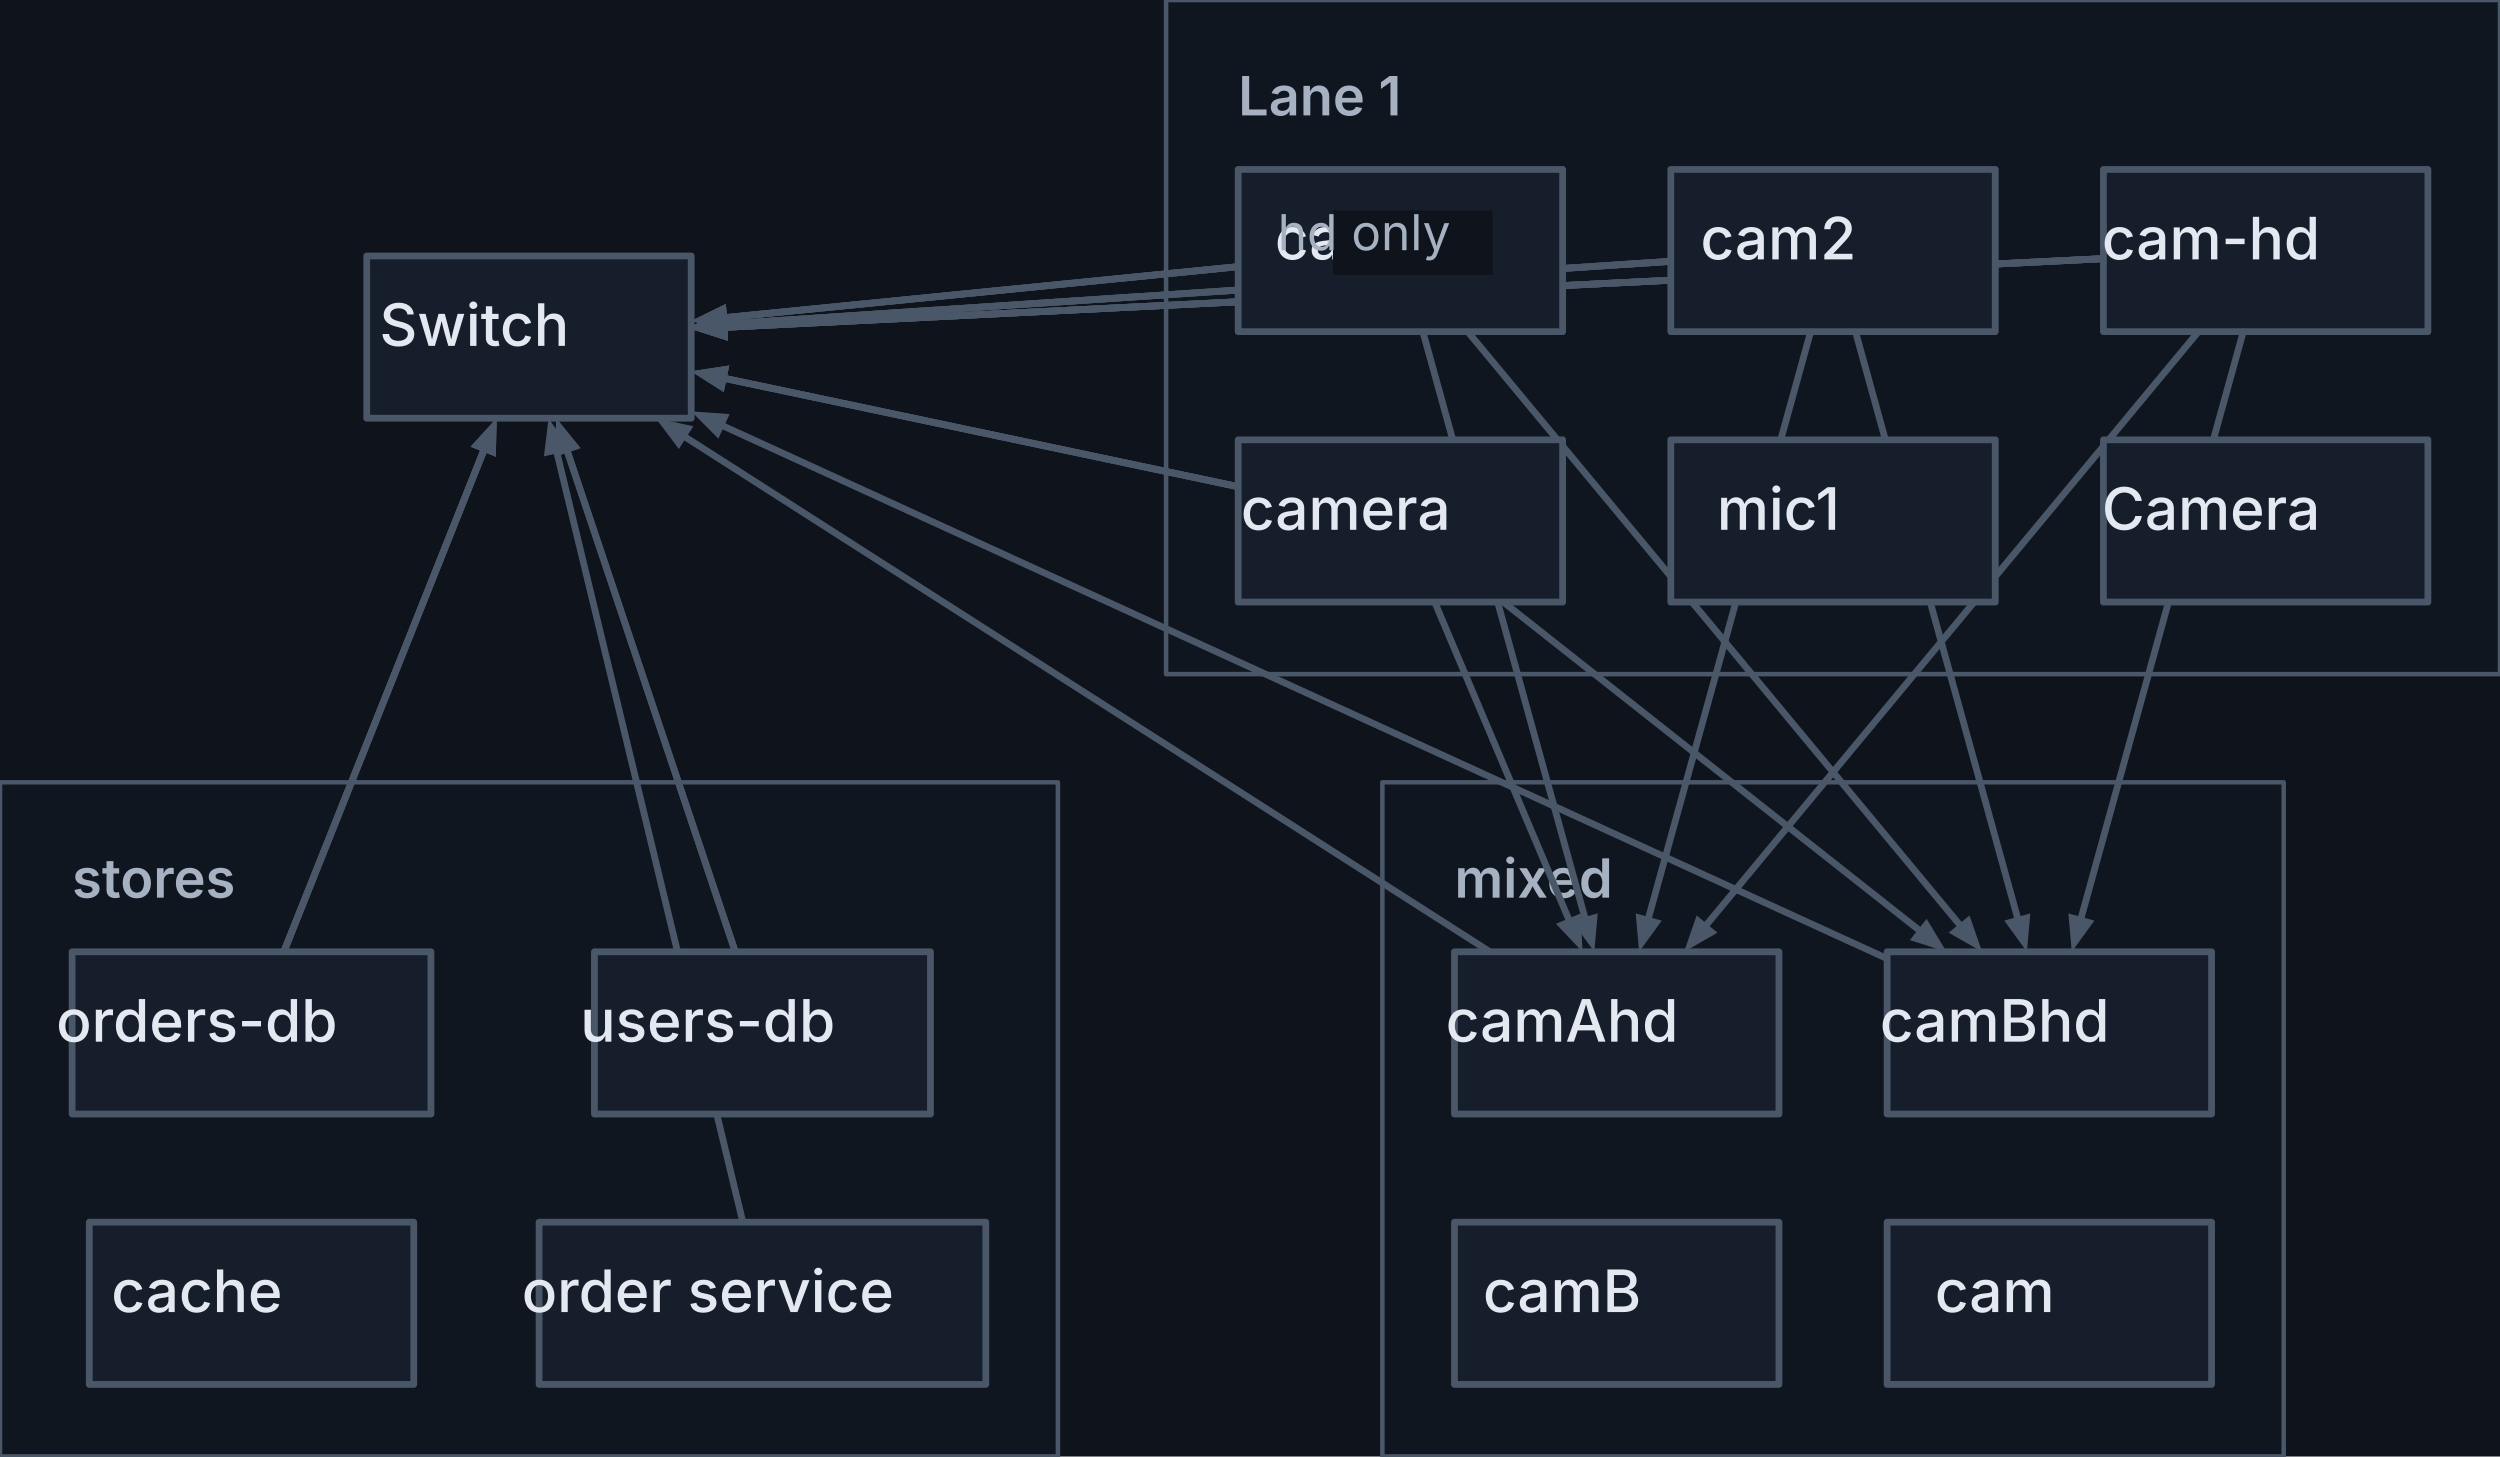
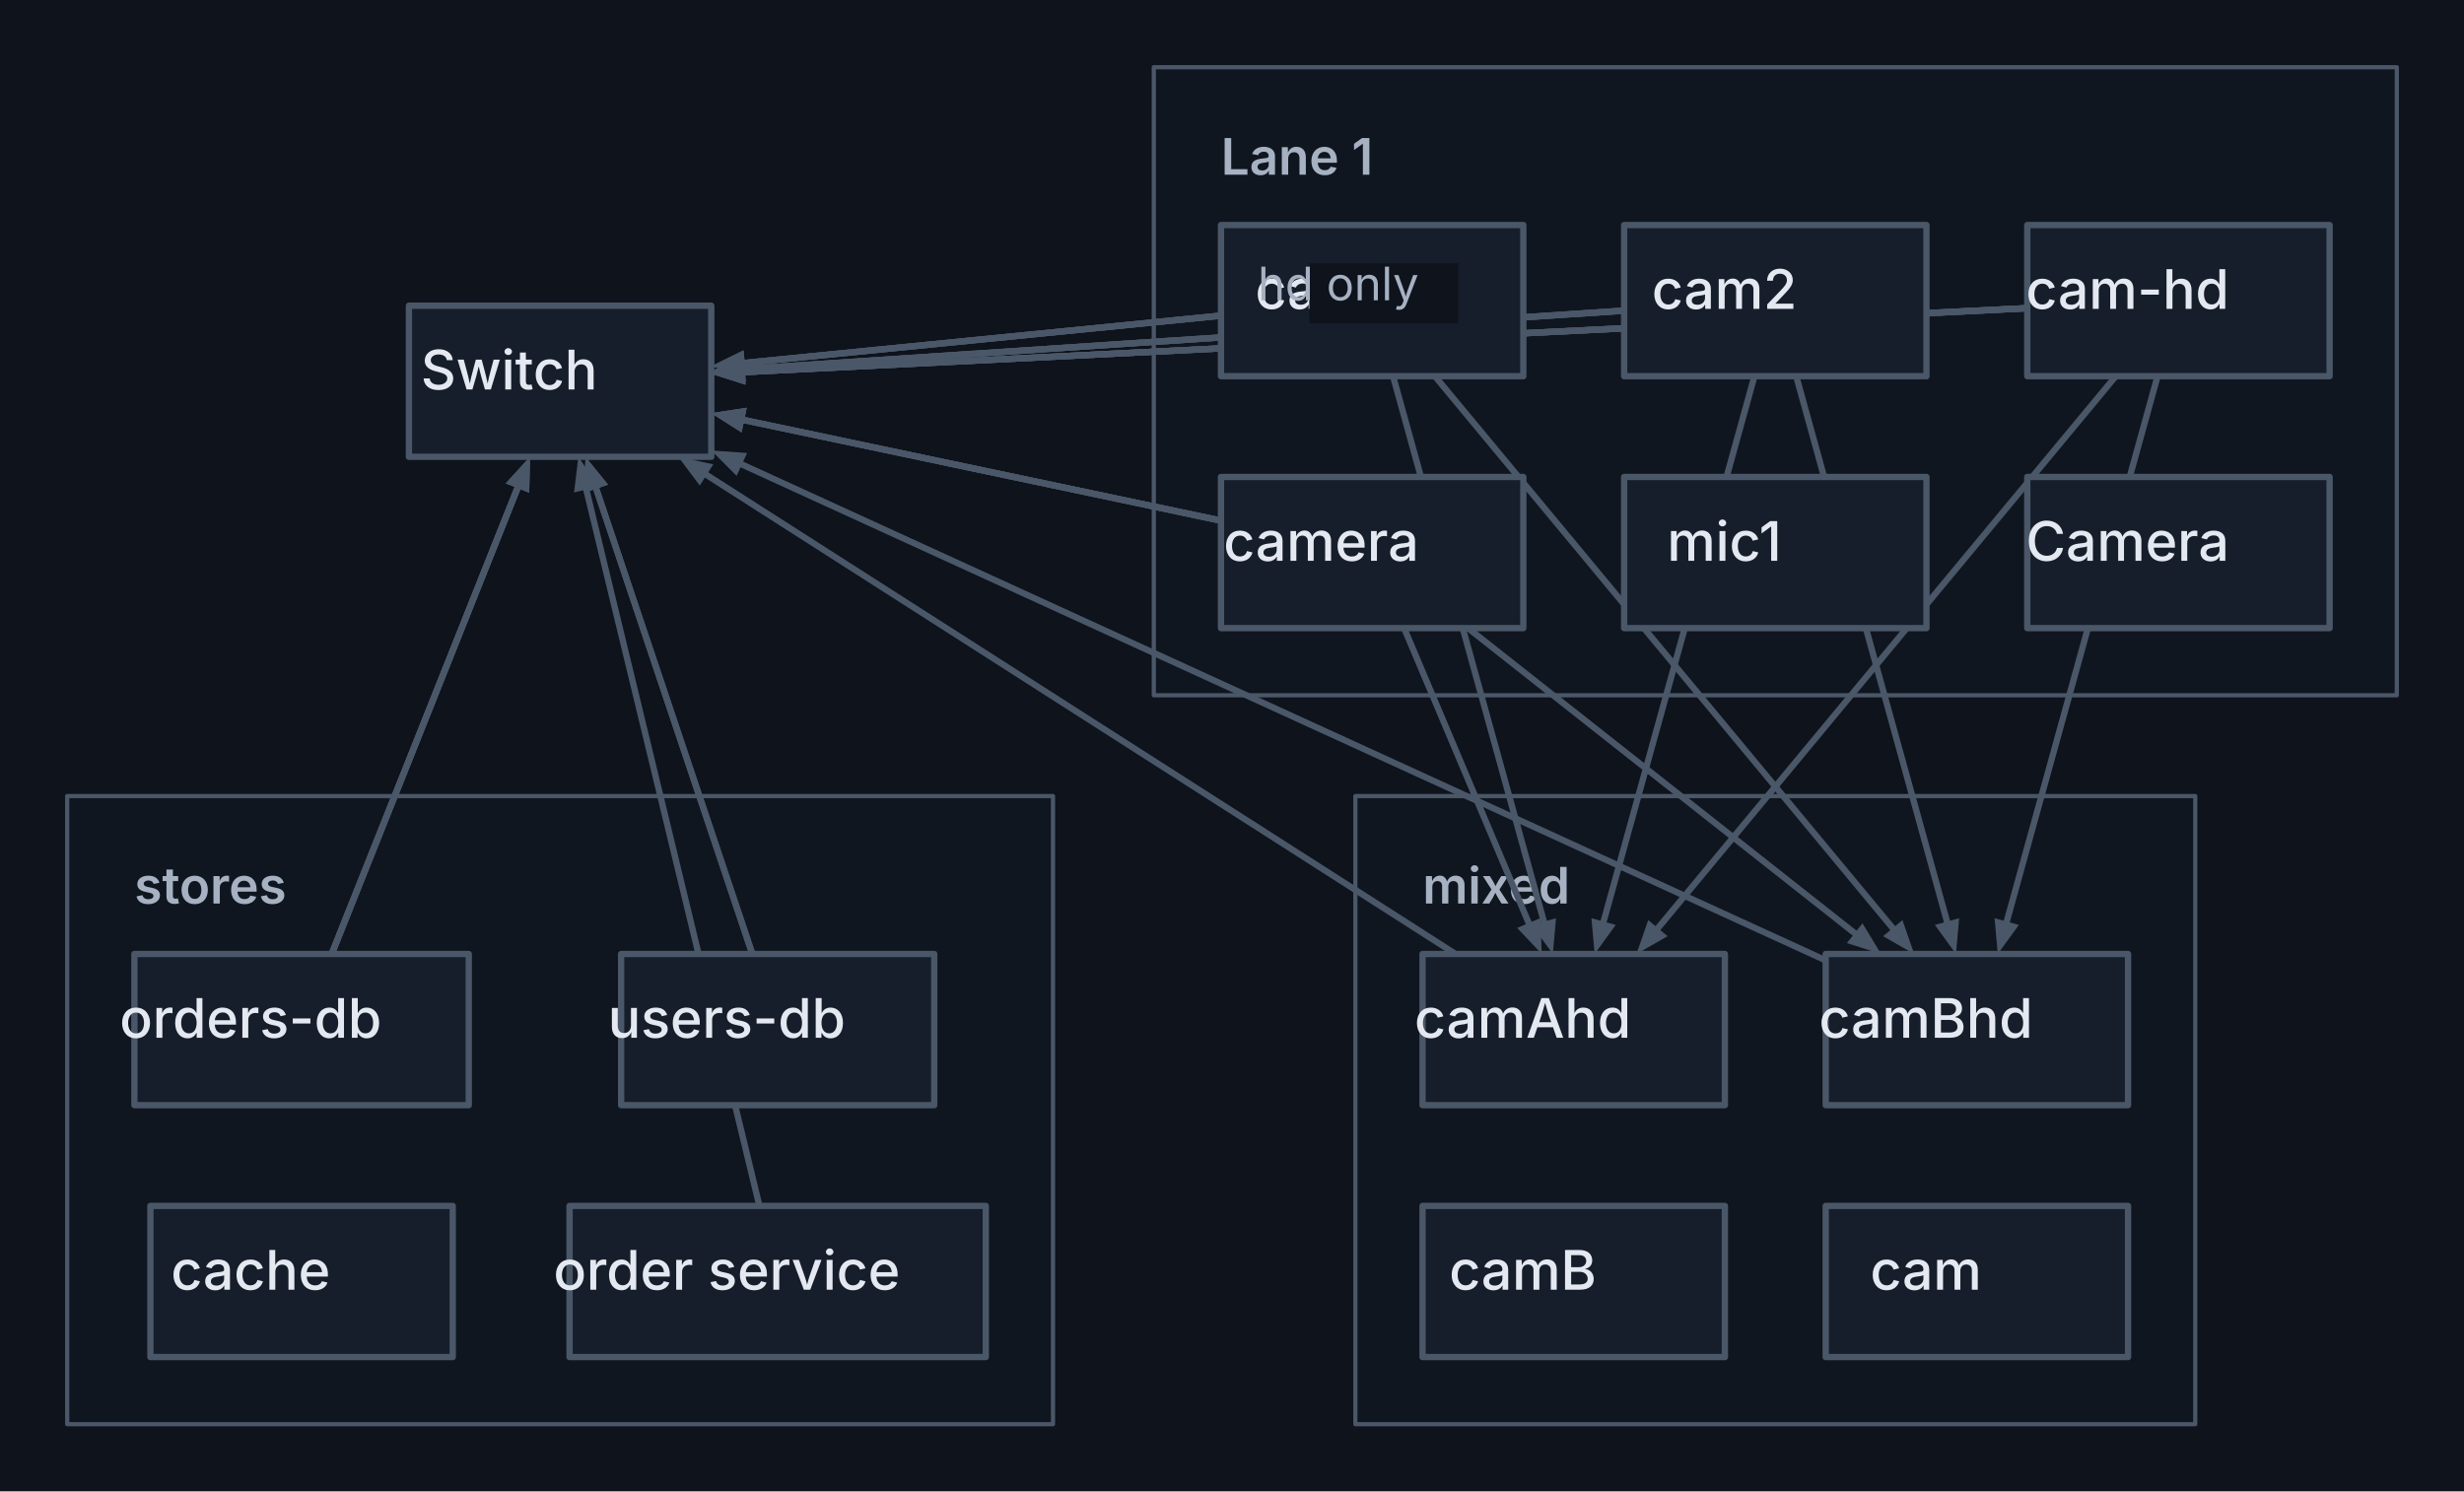
- <svg xmlns="http://www.w3.org/2000/svg" class="sgl" data-sgl="1.0" width="554.75" height="323.203" viewBox="0 0 554.75 323.203" role="img" aria-labelledby="sgl-t sgl-d">
+ <svg xmlns="http://www.w3.org/2000/svg" class="sgl" data-sgl="1.0" width="586.75" height="355.188" viewBox="0 0 586.75 355.188" role="img" aria-labelledby="sgl-t sgl-d">
  <style>.canvas{fill:#0E131C}
.c-shape,.n-shape{stroke-linejoin:round}
.e-path{fill:none;stroke-linecap:round}
.el-plate{stroke:none}
.n-port{stroke:none}
text{white-space:pre}
.g-8ab423a0{stroke-width:1.5px}
.g-93de2877{font-family:Inter, system-ui, -apple-system, 'Segoe UI', Roboto, sans-serif;font-size:12px;font-weight:600}
.g-b5aa7f71{stroke-width:1px}
.g-c4cad93e{font-family:Inter, system-ui, -apple-system, 'Segoe UI', Roboto, sans-serif;font-size:13px;font-weight:500}
.g-d7aeceec{font-family:Inter, system-ui, -apple-system, 'Segoe UI', Roboto, sans-serif;font-size:11px;font-weight:400}
.p-82c7018c3b8261a5{fill:#0E131C}
.s-07b2122305ab71d8{fill:#10161F;stroke:#4A5768}
.s-82c7018c3b8261a5{stroke:#4A5768}
.s-e3619467c1bd3034{fill:#171E2B;stroke:#4A5768}
.t-00160cd658b988ec{fill:#E4E9F1}
.t-2dc0a9feee718a82{fill:#A6B1C2}
.t-5864736e8f967195{fill:#A6B1C2}</style>
  <defs>
    <marker id="m-triangle-39720bfe" markerUnits="userSpaceOnUse" markerWidth="8" markerHeight="6" refX="0" refY="3" orient="auto">
      <path d="M0 0L8 3L0 6Z" fill="#4A5768" />
    </marker>
  </defs>
-   <rect class="canvas" x="0" y="0" width="554.75" height="323.203" aria-hidden="true" />
+   <rect class="canvas" x="0" y="0" width="586.75" height="355.188" aria-hidden="true" />
  <g class="L-containers">
    <g id="n-lane1" class="c" role="group" aria-label="Lane 1">
-       <path class="c-shape g-b5aa7f71 s-07b2122305ab71d8" d="M 258.75 0 h 296 v 149.594 h -296 Z" />
-       <text class="c-title g-93de2877 t-5864736e8f967195" x="274.75" y="25.6" text-anchor="start" xml:space="preserve" aria-hidden="true">
-         <tspan x="274.75" dy="0">Lane 1</tspan>
+       <path class="c-shape g-b5aa7f71 s-07b2122305ab71d8" d="M 274.75 16 h 296 v 149.594 h -296 Z" />
+       <text class="c-title g-93de2877 t-5864736e8f967195" x="290.75" y="41.6" text-anchor="start" xml:space="preserve" aria-hidden="true">
+         <tspan x="290.75" dy="0">Lane 1</tspan>
      </text>
    </g>
    <g id="n-stores" class="c" role="group" aria-label="stores">
-       <path class="c-shape g-b5aa7f71 s-07b2122305ab71d8" d="M 0 173.594 h 234.75 v 149.594 h -234.75 Z" />
-       <text class="c-title g-93de2877 t-5864736e8f967195" x="16" y="199.194" text-anchor="start" xml:space="preserve" aria-hidden="true">
-         <tspan x="16" dy="0">stores</tspan>
+       <path class="c-shape g-b5aa7f71 s-07b2122305ab71d8" d="M 16 189.594 h 234.75 v 149.594 h -234.75 Z" />
+       <text class="c-title g-93de2877 t-5864736e8f967195" x="32" y="215.194" text-anchor="start" xml:space="preserve" aria-hidden="true">
+         <tspan x="32" dy="0">stores</tspan>
      </text>
    </g>
    <g id="n-mixed" class="c" role="group" aria-label="mixed">
-       <path class="c-shape g-b5aa7f71 s-07b2122305ab71d8" d="M 306.75 173.594 h 200 v 149.594 h -200 Z" />
-       <text class="c-title g-93de2877 t-5864736e8f967195" x="322.75" y="199.194" text-anchor="start" xml:space="preserve" aria-hidden="true">
-         <tspan x="322.75" dy="0">mixed</tspan>
+       <path class="c-shape g-b5aa7f71 s-07b2122305ab71d8" d="M 322.75 189.594 h 200 v 149.594 h -200 Z" />
+       <text class="c-title g-93de2877 t-5864736e8f967195" x="338.75" y="215.194" text-anchor="start" xml:space="preserve" aria-hidden="true">
+         <tspan x="338.75" dy="0">mixed</tspan>
      </text>
    </g>
  </g>
  <g class="L-edges">
    <g id="e-3c6a77508717ebb0" class="e" role="graphics-symbol" aria-label="lane1.cam1 to switch">
-       <path class="e-path g-8ab423a0 s-82c7018c3b8261a5" d="M274.75 59.172L161.344 70.438" marker-end="url(#m-triangle-39720bfe)" />
+       <path class="e-path g-8ab423a0 s-82c7018c3b8261a5" d="M290.75 75.172L177.344 86.438" marker-end="url(#m-triangle-39720bfe)" />
    </g>
    <g id="e-93351e61e84b317b" class="e" role="graphics-symbol" aria-label="lane1.cam2 to switch">
-       <path class="e-path g-8ab423a0 s-82c7018c3b8261a5" d="M370.75 57.984L161.359 71.875" marker-end="url(#m-triangle-39720bfe)" />
+       <path class="e-path g-8ab423a0 s-82c7018c3b8261a5" d="M386.75 73.984L177.359 87.875" marker-end="url(#m-triangle-39720bfe)" />
    </g>
    <g id="e-30a1fbedae6ba760" class="e" role="graphics-symbol" aria-label="lane1.cam-hd to switch">
-       <path class="e-path g-8ab423a0 s-82c7018c3b8261a5" d="M466.75 57.391L161.359 72.609" marker-end="url(#m-triangle-39720bfe)" />
+       <path class="e-path g-8ab423a0 s-82c7018c3b8261a5" d="M482.75 73.391L177.359 88.609" marker-end="url(#m-triangle-39720bfe)" />
    </g>
    <g id="e-b1f41b60ecb5c8ab" class="e" role="graphics-symbol" aria-label="lane1.camera to switch">
-       <path class="e-path g-8ab423a0 s-82c7018c3b8261a5" d="M274.75 108L161.203 84.047" marker-end="url(#m-triangle-39720bfe)" />
+       <path class="e-path g-8ab423a0 s-82c7018c3b8261a5" d="M290.75 124L177.203 100.047" marker-end="url(#m-triangle-39720bfe)" />
    </g>
    <g id="e-30a1fcedae6ba913" class="e" role="graphics-symbol" aria-label="lane1.cam-hd to switch: hd only">
-       <path class="e-path g-8ab423a0 s-82c7018c3b8261a5" d="M466.75 57.391L161.359 72.609" marker-end="url(#m-triangle-39720bfe)" />
+       <path class="e-path g-8ab423a0 s-82c7018c3b8261a5" d="M482.75 73.391L177.359 88.609" marker-end="url(#m-triangle-39720bfe)" />
    </g>
    <g id="e-c437b3ebcf028583" class="e" role="graphics-symbol" aria-label="stores.orders-db to switch">
-       <path class="e-path g-8ab423a0 s-82c7018c3b8261a5" d="M62.984 211.203L107.234 100.234" marker-end="url(#m-triangle-39720bfe)" />
+       <path class="e-path g-8ab423a0 s-82c7018c3b8261a5" d="M78.984 227.203L123.234 116.234" marker-end="url(#m-triangle-39720bfe)" />
    </g>
    <g id="e-208e4cf54c0092b8" class="e" role="graphics-symbol" aria-label="stores.users-db to switch">
-       <path class="e-path g-8ab423a0 s-82c7018c3b8261a5" d="M163.156 211.203L125.969 100.391" marker-end="url(#m-triangle-39720bfe)" />
+       <path class="e-path g-8ab423a0 s-82c7018c3b8261a5" d="M179.156 227.203L141.969 116.391" marker-end="url(#m-triangle-39720bfe)" />
    </g>
    <g id="e-c437b2ebcf0283d0" class="e" role="graphics-symbol" aria-label="stores.orders-db to switch">
-       <path class="e-path g-8ab423a0 s-82c7018c3b8261a5" d="M62.984 211.203L107.234 100.234" marker-end="url(#m-triangle-39720bfe)" />
+       <path class="e-path g-8ab423a0 s-82c7018c3b8261a5" d="M78.984 227.203L123.234 116.234" marker-end="url(#m-triangle-39720bfe)" />
    </g>
    <g id="e-e45d836b6c2944bc" class="e" role="graphics-symbol" aria-label="stores.order service to switch">
-       <path class="e-path g-8ab423a0 s-82c7018c3b8261a5" d="M164.844 271.203L123.609 100.578" marker-end="url(#m-triangle-39720bfe)" />
+       <path class="e-path g-8ab423a0 s-82c7018c3b8261a5" d="M180.844 287.203L139.609 116.578" marker-end="url(#m-triangle-39720bfe)" />
    </g>
    <g id="e-cf78ddec09373fae" class="e" role="graphics-symbol" aria-label="mixed.camAhd to switch">
-       <path class="e-path g-8ab423a0 s-82c7018c3b8261a5" d="M330.609 211.203L152.25 97.109" marker-end="url(#m-triangle-39720bfe)" />
+       <path class="e-path g-8ab423a0 s-82c7018c3b8261a5" d="M346.609 227.203L168.25 113.109" marker-end="url(#m-triangle-39720bfe)" />
    </g>
    <g id="e-757e9768b56c6d1d" class="e" role="graphics-symbol" aria-label="mixed.camBhd to switch">
-       <path class="e-path g-8ab423a0 s-82c7018c3b8261a5" d="M418.75 212.719L160.656 94.609" marker-end="url(#m-triangle-39720bfe)" />
+       <path class="e-path g-8ab423a0 s-82c7018c3b8261a5" d="M434.75 228.719L176.656 110.609" marker-end="url(#m-triangle-39720bfe)" />
    </g>
    <g id="e-47776fd878c64117" class="e" role="graphics-symbol" aria-label="lane1.cam1 to mixed.camAhd">
-       <path class="e-path g-8ab423a0 s-82c7018c3b8261a5" d="M315.734 73.594L351.641 203.484" marker-end="url(#m-triangle-39720bfe)" />
+       <path class="e-path g-8ab423a0 s-82c7018c3b8261a5" d="M331.734 89.594L367.641 219.484" marker-end="url(#m-triangle-39720bfe)" />
    </g>
    <g id="e-e6eccffe8370aab0" class="e" role="graphics-symbol" aria-label="lane1.cam1 to mixed.camBhd">
-       <path class="e-path g-8ab423a0 s-82c7018c3b8261a5" d="M325.688 73.594L434.719 205.047" marker-end="url(#m-triangle-39720bfe)" />
+       <path class="e-path g-8ab423a0 s-82c7018c3b8261a5" d="M341.688 89.594L450.719 221.047" marker-end="url(#m-triangle-39720bfe)" />
    </g>
    <g id="e-adda24527e8599b8" class="e" role="graphics-symbol" aria-label="lane1.cam2 to mixed.camAhd">
-       <path class="e-path g-8ab423a0 s-82c7018c3b8261a5" d="M401.781 73.594L365.859 203.484" marker-end="url(#m-triangle-39720bfe)" />
+       <path class="e-path g-8ab423a0 s-82c7018c3b8261a5" d="M417.781 89.594L381.859 219.484" marker-end="url(#m-triangle-39720bfe)" />
    </g>
    <g id="e-0d0fa642014a1dff" class="e" role="graphics-symbol" aria-label="lane1.cam2 to mixed.camBhd">
-       <path class="e-path g-8ab423a0 s-82c7018c3b8261a5" d="M411.734 73.594L447.641 203.484" marker-end="url(#m-triangle-39720bfe)" />
+       <path class="e-path g-8ab423a0 s-82c7018c3b8261a5" d="M427.734 89.594L463.641 219.484" marker-end="url(#m-triangle-39720bfe)" />
    </g>
    <g id="e-e3f58f56b5404f87" class="e" role="graphics-symbol" aria-label="lane1.cam-hd to mixed.camAhd">
-       <path class="e-path g-8ab423a0 s-82c7018c3b8261a5" d="M487.828 73.594L378.797 205.047" marker-end="url(#m-triangle-39720bfe)" />
+       <path class="e-path g-8ab423a0 s-82c7018c3b8261a5" d="M503.828 89.594L394.797 221.047" marker-end="url(#m-triangle-39720bfe)" />
    </g>
    <g id="e-84bae0b38b3182a0" class="e" role="graphics-symbol" aria-label="lane1.cam-hd to mixed.camBhd">
-       <path class="e-path g-8ab423a0 s-82c7018c3b8261a5" d="M497.781 73.594L461.859 203.484" marker-end="url(#m-triangle-39720bfe)" />
+       <path class="e-path g-8ab423a0 s-82c7018c3b8261a5" d="M513.781 89.594L477.859 219.484" marker-end="url(#m-triangle-39720bfe)" />
    </g>
    <g id="e-2cdffc5b29573468" class="e" role="graphics-symbol" aria-label="lane1.camera to mixed.camAhd">
-       <path class="e-path g-8ab423a0 s-82c7018c3b8261a5" d="M318.359 133.594L348.031 203.828" marker-end="url(#m-triangle-39720bfe)" />
+       <path class="e-path g-8ab423a0 s-82c7018c3b8261a5" d="M334.359 149.594L364.031 219.828" marker-end="url(#m-triangle-39720bfe)" />
    </g>
    <g id="e-8b410afe52ad00af" class="e" role="graphics-symbol" aria-label="lane1.camera to mixed.camBhd">
-       <path class="e-path g-8ab423a0 s-82c7018c3b8261a5" d="M333.578 133.594L425.656 206.25" marker-end="url(#m-triangle-39720bfe)" />
+       <path class="e-path g-8ab423a0 s-82c7018c3b8261a5" d="M349.578 149.594L441.656 222.25" marker-end="url(#m-triangle-39720bfe)" />
    </g>
    <g id="e-3c6a78508717ed63" class="e" role="graphics-symbol" aria-label="lane1.cam1 to switch">
-       <path class="e-path g-8ab423a0 s-82c7018c3b8261a5" d="M274.75 59.172L161.344 70.438" marker-end="url(#m-triangle-39720bfe)" />
+       <path class="e-path g-8ab423a0 s-82c7018c3b8261a5" d="M290.75 75.172L177.344 86.438" marker-end="url(#m-triangle-39720bfe)" />
    </g>
    <g id="e-93351d61e84b2fc8" class="e" role="graphics-symbol" aria-label="lane1.cam2 to switch">
-       <path class="e-path g-8ab423a0 s-82c7018c3b8261a5" d="M370.75 57.984L161.359 71.875" marker-end="url(#m-triangle-39720bfe)" />
+       <path class="e-path g-8ab423a0 s-82c7018c3b8261a5" d="M386.75 73.984L177.359 87.875" marker-end="url(#m-triangle-39720bfe)" />
    </g>
    <g id="e-30a1fdedae6baac6" class="e" role="graphics-symbol" aria-label="lane1.cam-hd to switch">
-       <path class="e-path g-8ab423a0 s-82c7018c3b8261a5" d="M466.75 57.391L161.359 72.609" marker-end="url(#m-triangle-39720bfe)" />
+       <path class="e-path g-8ab423a0 s-82c7018c3b8261a5" d="M482.75 73.391L177.359 88.609" marker-end="url(#m-triangle-39720bfe)" />
    </g>
    <g id="e-b1f41a60ecb5c6f8" class="e" role="graphics-symbol" aria-label="lane1.camera to switch">
-       <path class="e-path g-8ab423a0 s-82c7018c3b8261a5" d="M274.75 108L161.203 84.047" marker-end="url(#m-triangle-39720bfe)" />
+       <path class="e-path g-8ab423a0 s-82c7018c3b8261a5" d="M290.75 124L177.203 100.047" marker-end="url(#m-triangle-39720bfe)" />
    </g>
    <g id="e-3c6a79508717ef16" class="e" role="graphics-symbol" aria-label="lane1.cam1 to switch">
-       <path class="e-path g-8ab423a0 s-82c7018c3b8261a5" d="M274.75 59.172L161.344 70.438" marker-end="url(#m-triangle-39720bfe)" />
+       <path class="e-path g-8ab423a0 s-82c7018c3b8261a5" d="M290.75 75.172L177.344 86.438" marker-end="url(#m-triangle-39720bfe)" />
    </g>
    <g id="e-93352061e84b34e1" class="e" role="graphics-symbol" aria-label="lane1.cam2 to switch">
-       <path class="e-path g-8ab423a0 s-82c7018c3b8261a5" d="M370.75 57.984L161.359 71.875" marker-end="url(#m-triangle-39720bfe)" />
+       <path class="e-path g-8ab423a0 s-82c7018c3b8261a5" d="M386.75 73.984L177.359 87.875" marker-end="url(#m-triangle-39720bfe)" />
    </g>
    <g id="e-30a1feedae6bac79" class="e" role="graphics-symbol" aria-label="lane1.cam-hd to switch">
-       <path class="e-path g-8ab423a0 s-82c7018c3b8261a5" d="M466.75 57.391L161.359 72.609" marker-end="url(#m-triangle-39720bfe)" />
+       <path class="e-path g-8ab423a0 s-82c7018c3b8261a5" d="M482.75 73.391L177.359 88.609" marker-end="url(#m-triangle-39720bfe)" />
    </g>
    <g id="e-b1f41d60ecb5cc11" class="e" role="graphics-symbol" aria-label="lane1.camera to switch">
-       <path class="e-path g-8ab423a0 s-82c7018c3b8261a5" d="M274.75 108L161.203 84.047" marker-end="url(#m-triangle-39720bfe)" />
+       <path class="e-path g-8ab423a0 s-82c7018c3b8261a5" d="M290.75 124L177.203 100.047" marker-end="url(#m-triangle-39720bfe)" />
    </g>
    <g id="e-c437b5ebcf0288e9" class="e" role="graphics-symbol" aria-label="stores.orders-db to switch">
-       <path class="e-path g-8ab423a0 s-82c7018c3b8261a5" d="M62.984 211.203L107.234 100.234" marker-end="url(#m-triangle-39720bfe)" />
+       <path class="e-path g-8ab423a0 s-82c7018c3b8261a5" d="M78.984 227.203L123.234 116.234" marker-end="url(#m-triangle-39720bfe)" />
    </g>
    <g id="e-208e4df54c00946b" class="e" role="graphics-symbol" aria-label="stores.users-db to switch">
-       <path class="e-path g-8ab423a0 s-82c7018c3b8261a5" d="M163.156 211.203L125.969 100.391" marker-end="url(#m-triangle-39720bfe)" />
+       <path class="e-path g-8ab423a0 s-82c7018c3b8261a5" d="M179.156 227.203L141.969 116.391" marker-end="url(#m-triangle-39720bfe)" />
    </g>
  </g>
  <g class="L-nodes">
    <g id="n-switch" class="n sh-rect" role="group" aria-label="Switch">
-       <path class="n-shape g-8ab423a0 s-e3619467c1bd3034" d="M 81.375 56.797 h 72 v 36 h -72 Z" />
-       <text class="n-title g-c4cad93e t-00160cd658b988ec" x="117.375" y="76.747" text-anchor="middle" xml:space="preserve" aria-hidden="true">
-         <tspan x="117.375" dy="0">Switch</tspan>
+       <path class="n-shape g-8ab423a0 s-e3619467c1bd3034" d="M 97.375 72.797 h 72 v 36 h -72 Z" />
+       <text class="n-title g-c4cad93e t-00160cd658b988ec" x="133.375" y="92.747" text-anchor="middle" xml:space="preserve" aria-hidden="true">
+         <tspan x="133.375" dy="0">Switch</tspan>
      </text>
    </g>
    <g id="n-lane1.cam1" class="n sh-rect" role="group" aria-label="cam1">
-       <path class="n-shape g-8ab423a0 s-e3619467c1bd3034" d="M 274.75 37.594 h 72 v 36 h -72 Z" />
-       <text class="n-title g-c4cad93e t-00160cd658b988ec" x="310.75" y="57.559" text-anchor="middle" xml:space="preserve" aria-hidden="true">
-         <tspan x="310.75" dy="0">cam1</tspan>
+       <path class="n-shape g-8ab423a0 s-e3619467c1bd3034" d="M 290.75 53.594 h 72 v 36 h -72 Z" />
+       <text class="n-title g-c4cad93e t-00160cd658b988ec" x="326.75" y="73.559" text-anchor="middle" xml:space="preserve" aria-hidden="true">
+         <tspan x="326.75" dy="0">cam1</tspan>
      </text>
    </g>
    <g id="n-lane1.cam2" class="n sh-rect" role="group" aria-label="cam2">
-       <path class="n-shape g-8ab423a0 s-e3619467c1bd3034" d="M 370.75 37.594 h 72 v 36 h -72 Z" />
-       <text class="n-title g-c4cad93e t-00160cd658b988ec" x="406.75" y="57.559" text-anchor="middle" xml:space="preserve" aria-hidden="true">
-         <tspan x="406.75" dy="0">cam2</tspan>
+       <path class="n-shape g-8ab423a0 s-e3619467c1bd3034" d="M 386.75 53.594 h 72 v 36 h -72 Z" />
+       <text class="n-title g-c4cad93e t-00160cd658b988ec" x="422.75" y="73.559" text-anchor="middle" xml:space="preserve" aria-hidden="true">
+         <tspan x="422.75" dy="0">cam2</tspan>
      </text>
    </g>
    <g id="n-lane1.cam-hd" class="n sh-rect" role="group" aria-label="cam-hd">
-       <path class="n-shape g-8ab423a0 s-e3619467c1bd3034" d="M 466.75 37.594 h 72 v 36 h -72 Z" />
-       <text class="n-title g-c4cad93e t-00160cd658b988ec" x="502.75" y="57.559" text-anchor="middle" xml:space="preserve" aria-hidden="true">
-         <tspan x="502.75" dy="0">cam-hd</tspan>
+       <path class="n-shape g-8ab423a0 s-e3619467c1bd3034" d="M 482.75 53.594 h 72 v 36 h -72 Z" />
+       <text class="n-title g-c4cad93e t-00160cd658b988ec" x="518.75" y="73.559" text-anchor="middle" xml:space="preserve" aria-hidden="true">
+         <tspan x="518.75" dy="0">cam-hd</tspan>
      </text>
    </g>
    <g id="n-lane1.camera" class="n sh-rect" role="group" aria-label="camera">
-       <path class="n-shape g-8ab423a0 s-e3619467c1bd3034" d="M 274.75 97.594 h 72 v 36 h -72 Z" />
-       <text class="n-title g-c4cad93e t-00160cd658b988ec" x="310.75" y="117.559" text-anchor="middle" xml:space="preserve" aria-hidden="true">
-         <tspan x="310.75" dy="0">camera</tspan>
+       <path class="n-shape g-8ab423a0 s-e3619467c1bd3034" d="M 290.75 113.594 h 72 v 36 h -72 Z" />
+       <text class="n-title g-c4cad93e t-00160cd658b988ec" x="326.75" y="133.559" text-anchor="middle" xml:space="preserve" aria-hidden="true">
+         <tspan x="326.75" dy="0">camera</tspan>
      </text>
    </g>
    <g id="n-lane1.mic1" class="n sh-rect" role="group" aria-label="mic1">
-       <path class="n-shape g-8ab423a0 s-e3619467c1bd3034" d="M 370.75 97.594 h 72 v 36 h -72 Z" />
-       <text class="n-title g-c4cad93e t-00160cd658b988ec" x="406.75" y="117.559" text-anchor="middle" xml:space="preserve" aria-hidden="true">
-         <tspan x="406.75" dy="0">mic1</tspan>
+       <path class="n-shape g-8ab423a0 s-e3619467c1bd3034" d="M 386.75 113.594 h 72 v 36 h -72 Z" />
+       <text class="n-title g-c4cad93e t-00160cd658b988ec" x="422.75" y="133.559" text-anchor="middle" xml:space="preserve" aria-hidden="true">
+         <tspan x="422.75" dy="0">mic1</tspan>
      </text>
    </g>
    <g id="n-lane1.door1" class="n sh-rect" role="group" aria-label="Camera">
-       <path class="n-shape g-8ab423a0 s-e3619467c1bd3034" d="M 466.75 97.594 h 72 v 36 h -72 Z" />
-       <text class="n-title g-c4cad93e t-00160cd658b988ec" x="502.758" y="117.559" text-anchor="middle" xml:space="preserve" aria-hidden="true">
-         <tspan x="502.758" dy="0">Camera</tspan>
+       <path class="n-shape g-8ab423a0 s-e3619467c1bd3034" d="M 482.75 113.594 h 72 v 36 h -72 Z" />
+       <text class="n-title g-c4cad93e t-00160cd658b988ec" x="518.758" y="133.559" text-anchor="middle" xml:space="preserve" aria-hidden="true">
+         <tspan x="518.758" dy="0">Camera</tspan>
      </text>
    </g>
    <g id="n-stores.orders-db" class="n sh-rect" role="group" aria-label="orders-db">
-       <path class="n-shape g-8ab423a0 s-e3619467c1bd3034" d="M 16 211.203 h 79.625 v 36 h -79.625 Z" />
-       <text class="n-title g-c4cad93e t-00160cd658b988ec" x="55.813" y="231.153" text-anchor="middle" xml:space="preserve" aria-hidden="true">
-         <tspan x="55.813" dy="0">orders-db</tspan>
+       <path class="n-shape g-8ab423a0 s-e3619467c1bd3034" d="M 32 227.203 h 79.625 v 36 h -79.625 Z" />
+       <text class="n-title g-c4cad93e t-00160cd658b988ec" x="71.813" y="247.153" text-anchor="middle" xml:space="preserve" aria-hidden="true">
+         <tspan x="71.813" dy="0">orders-db</tspan>
      </text>
    </g>
    <g id="n-stores.users-db" class="n sh-rect" role="group" aria-label="users-db">
-       <path class="n-shape g-8ab423a0 s-e3619467c1bd3034" d="M 131.906 211.203 h 74.563 v 36 h -74.562 Z" />
-       <text class="n-title g-c4cad93e t-00160cd658b988ec" x="169.188" y="231.153" text-anchor="middle" xml:space="preserve" aria-hidden="true">
-         <tspan x="169.188" dy="0">users-db</tspan>
+       <path class="n-shape g-8ab423a0 s-e3619467c1bd3034" d="M 147.906 227.203 h 74.563 v 36 h -74.562 Z" />
+       <text class="n-title g-c4cad93e t-00160cd658b988ec" x="185.188" y="247.153" text-anchor="middle" xml:space="preserve" aria-hidden="true">
+         <tspan x="185.188" dy="0">users-db</tspan>
      </text>
    </g>
    <g id="n-stores.cache" class="n sh-rect" role="group" aria-label="cache">
-       <path class="n-shape g-8ab423a0 s-e3619467c1bd3034" d="M 19.813 271.203 h 72 v 36 h -72 Z" />
-       <text class="n-title g-c4cad93e t-00160cd658b988ec" x="55.813" y="291.153" text-anchor="middle" xml:space="preserve" aria-hidden="true">
-         <tspan x="55.813" dy="0">cache</tspan>
+       <path class="n-shape g-8ab423a0 s-e3619467c1bd3034" d="M 35.813 287.203 h 72 v 36 h -72 Z" />
+       <text class="n-title g-c4cad93e t-00160cd658b988ec" x="71.813" y="307.153" text-anchor="middle" xml:space="preserve" aria-hidden="true">
+         <tspan x="71.813" dy="0">cache</tspan>
      </text>
    </g>
    <g id="n-stores.order_service-54e5de" class="n sh-rect" role="group" aria-label="order service">
-       <path class="n-shape g-8ab423a0 s-e3619467c1bd3034" d="M 119.625 271.203 h 99.125 v 36 h -99.125 Z" />
-       <text class="n-title g-c4cad93e t-00160cd658b988ec" x="169.188" y="291.153" text-anchor="middle" xml:space="preserve" aria-hidden="true">
-         <tspan x="169.188" dy="0">order service</tspan>
+       <path class="n-shape g-8ab423a0 s-e3619467c1bd3034" d="M 135.625 287.203 h 99.125 v 36 h -99.125 Z" />
+       <text class="n-title g-c4cad93e t-00160cd658b988ec" x="185.188" y="307.153" text-anchor="middle" xml:space="preserve" aria-hidden="true">
+         <tspan x="185.188" dy="0">order service</tspan>
      </text>
    </g>
    <g id="n-mixed.camAhd" class="n sh-rect" role="group" aria-label="camAhd">
-       <path class="n-shape g-8ab423a0 s-e3619467c1bd3034" d="M 322.75 211.203 h 72 v 36 h -72 Z" />
-       <text class="n-title g-c4cad93e t-00160cd658b988ec" x="358.75" y="231.153" text-anchor="middle" xml:space="preserve" aria-hidden="true">
-         <tspan x="358.75" dy="0">camAhd</tspan>
+       <path class="n-shape g-8ab423a0 s-e3619467c1bd3034" d="M 338.75 227.203 h 72 v 36 h -72 Z" />
+       <text class="n-title g-c4cad93e t-00160cd658b988ec" x="374.75" y="247.153" text-anchor="middle" xml:space="preserve" aria-hidden="true">
+         <tspan x="374.75" dy="0">camAhd</tspan>
      </text>
    </g>
    <g id="n-mixed.camBhd" class="n sh-rect" role="group" aria-label="camBhd">
-       <path class="n-shape g-8ab423a0 s-e3619467c1bd3034" d="M 418.75 211.203 h 72 v 36 h -72 Z" />
-       <text class="n-title g-c4cad93e t-00160cd658b988ec" x="454.75" y="231.153" text-anchor="middle" xml:space="preserve" aria-hidden="true">
-         <tspan x="454.75" dy="0">camBhd</tspan>
+       <path class="n-shape g-8ab423a0 s-e3619467c1bd3034" d="M 434.75 227.203 h 72 v 36 h -72 Z" />
+       <text class="n-title g-c4cad93e t-00160cd658b988ec" x="470.75" y="247.153" text-anchor="middle" xml:space="preserve" aria-hidden="true">
+         <tspan x="470.75" dy="0">camBhd</tspan>
      </text>
    </g>
    <g id="n-mixed.camB" class="n sh-rect" role="group" aria-label="camB">
-       <path class="n-shape g-8ab423a0 s-e3619467c1bd3034" d="M 322.75 271.203 h 72 v 36 h -72 Z" />
-       <text class="n-title g-c4cad93e t-00160cd658b988ec" x="358.758" y="291.153" text-anchor="middle" xml:space="preserve" aria-hidden="true">
-         <tspan x="358.758" dy="0">camB</tspan>
+       <path class="n-shape g-8ab423a0 s-e3619467c1bd3034" d="M 338.75 287.203 h 72 v 36 h -72 Z" />
+       <text class="n-title g-c4cad93e t-00160cd658b988ec" x="374.758" y="307.153" text-anchor="middle" xml:space="preserve" aria-hidden="true">
+         <tspan x="374.758" dy="0">camB</tspan>
      </text>
    </g>
    <g id="n-mixed.cam" class="n sh-rect" role="group" aria-label="cam">
-       <path class="n-shape g-8ab423a0 s-e3619467c1bd3034" d="M 418.75 271.203 h 72 v 36 h -72 Z" />
-       <text class="n-title g-c4cad93e t-00160cd658b988ec" x="454.75" y="291.153" text-anchor="middle" xml:space="preserve" aria-hidden="true">
-         <tspan x="454.75" dy="0">cam</tspan>
+       <path class="n-shape g-8ab423a0 s-e3619467c1bd3034" d="M 434.75 287.203 h 72 v 36 h -72 Z" />
+       <text class="n-title g-c4cad93e t-00160cd658b988ec" x="470.75" y="307.153" text-anchor="middle" xml:space="preserve" aria-hidden="true">
+         <tspan x="470.75" dy="0">cam</tspan>
      </text>
    </g>
  </g>
  <g class="L-labels">
    <g class="el" aria-hidden="true">
-       <rect class="el-plate p-82c7018c3b8261a5" x="295.781" y="46.719" width="35.469" height="14.297" aria-hidden="true" />
-       <text class="el-text g-d7aeceec t-2dc0a9feee718a82" x="313.516" y="55.517" text-anchor="middle" xml:space="preserve" aria-hidden="true">
-         <tspan x="313.516" dy="0">hd only</tspan>
+       <rect class="el-plate p-82c7018c3b8261a5" x="311.781" y="62.719" width="35.469" height="14.297" aria-hidden="true" />
+       <text class="el-text g-d7aeceec t-2dc0a9feee718a82" x="329.516" y="71.517" text-anchor="middle" xml:space="preserve" aria-hidden="true">
+         <tspan x="329.516" dy="0">hd only</tspan>
      </text>
    </g>
  </g>
</svg>
